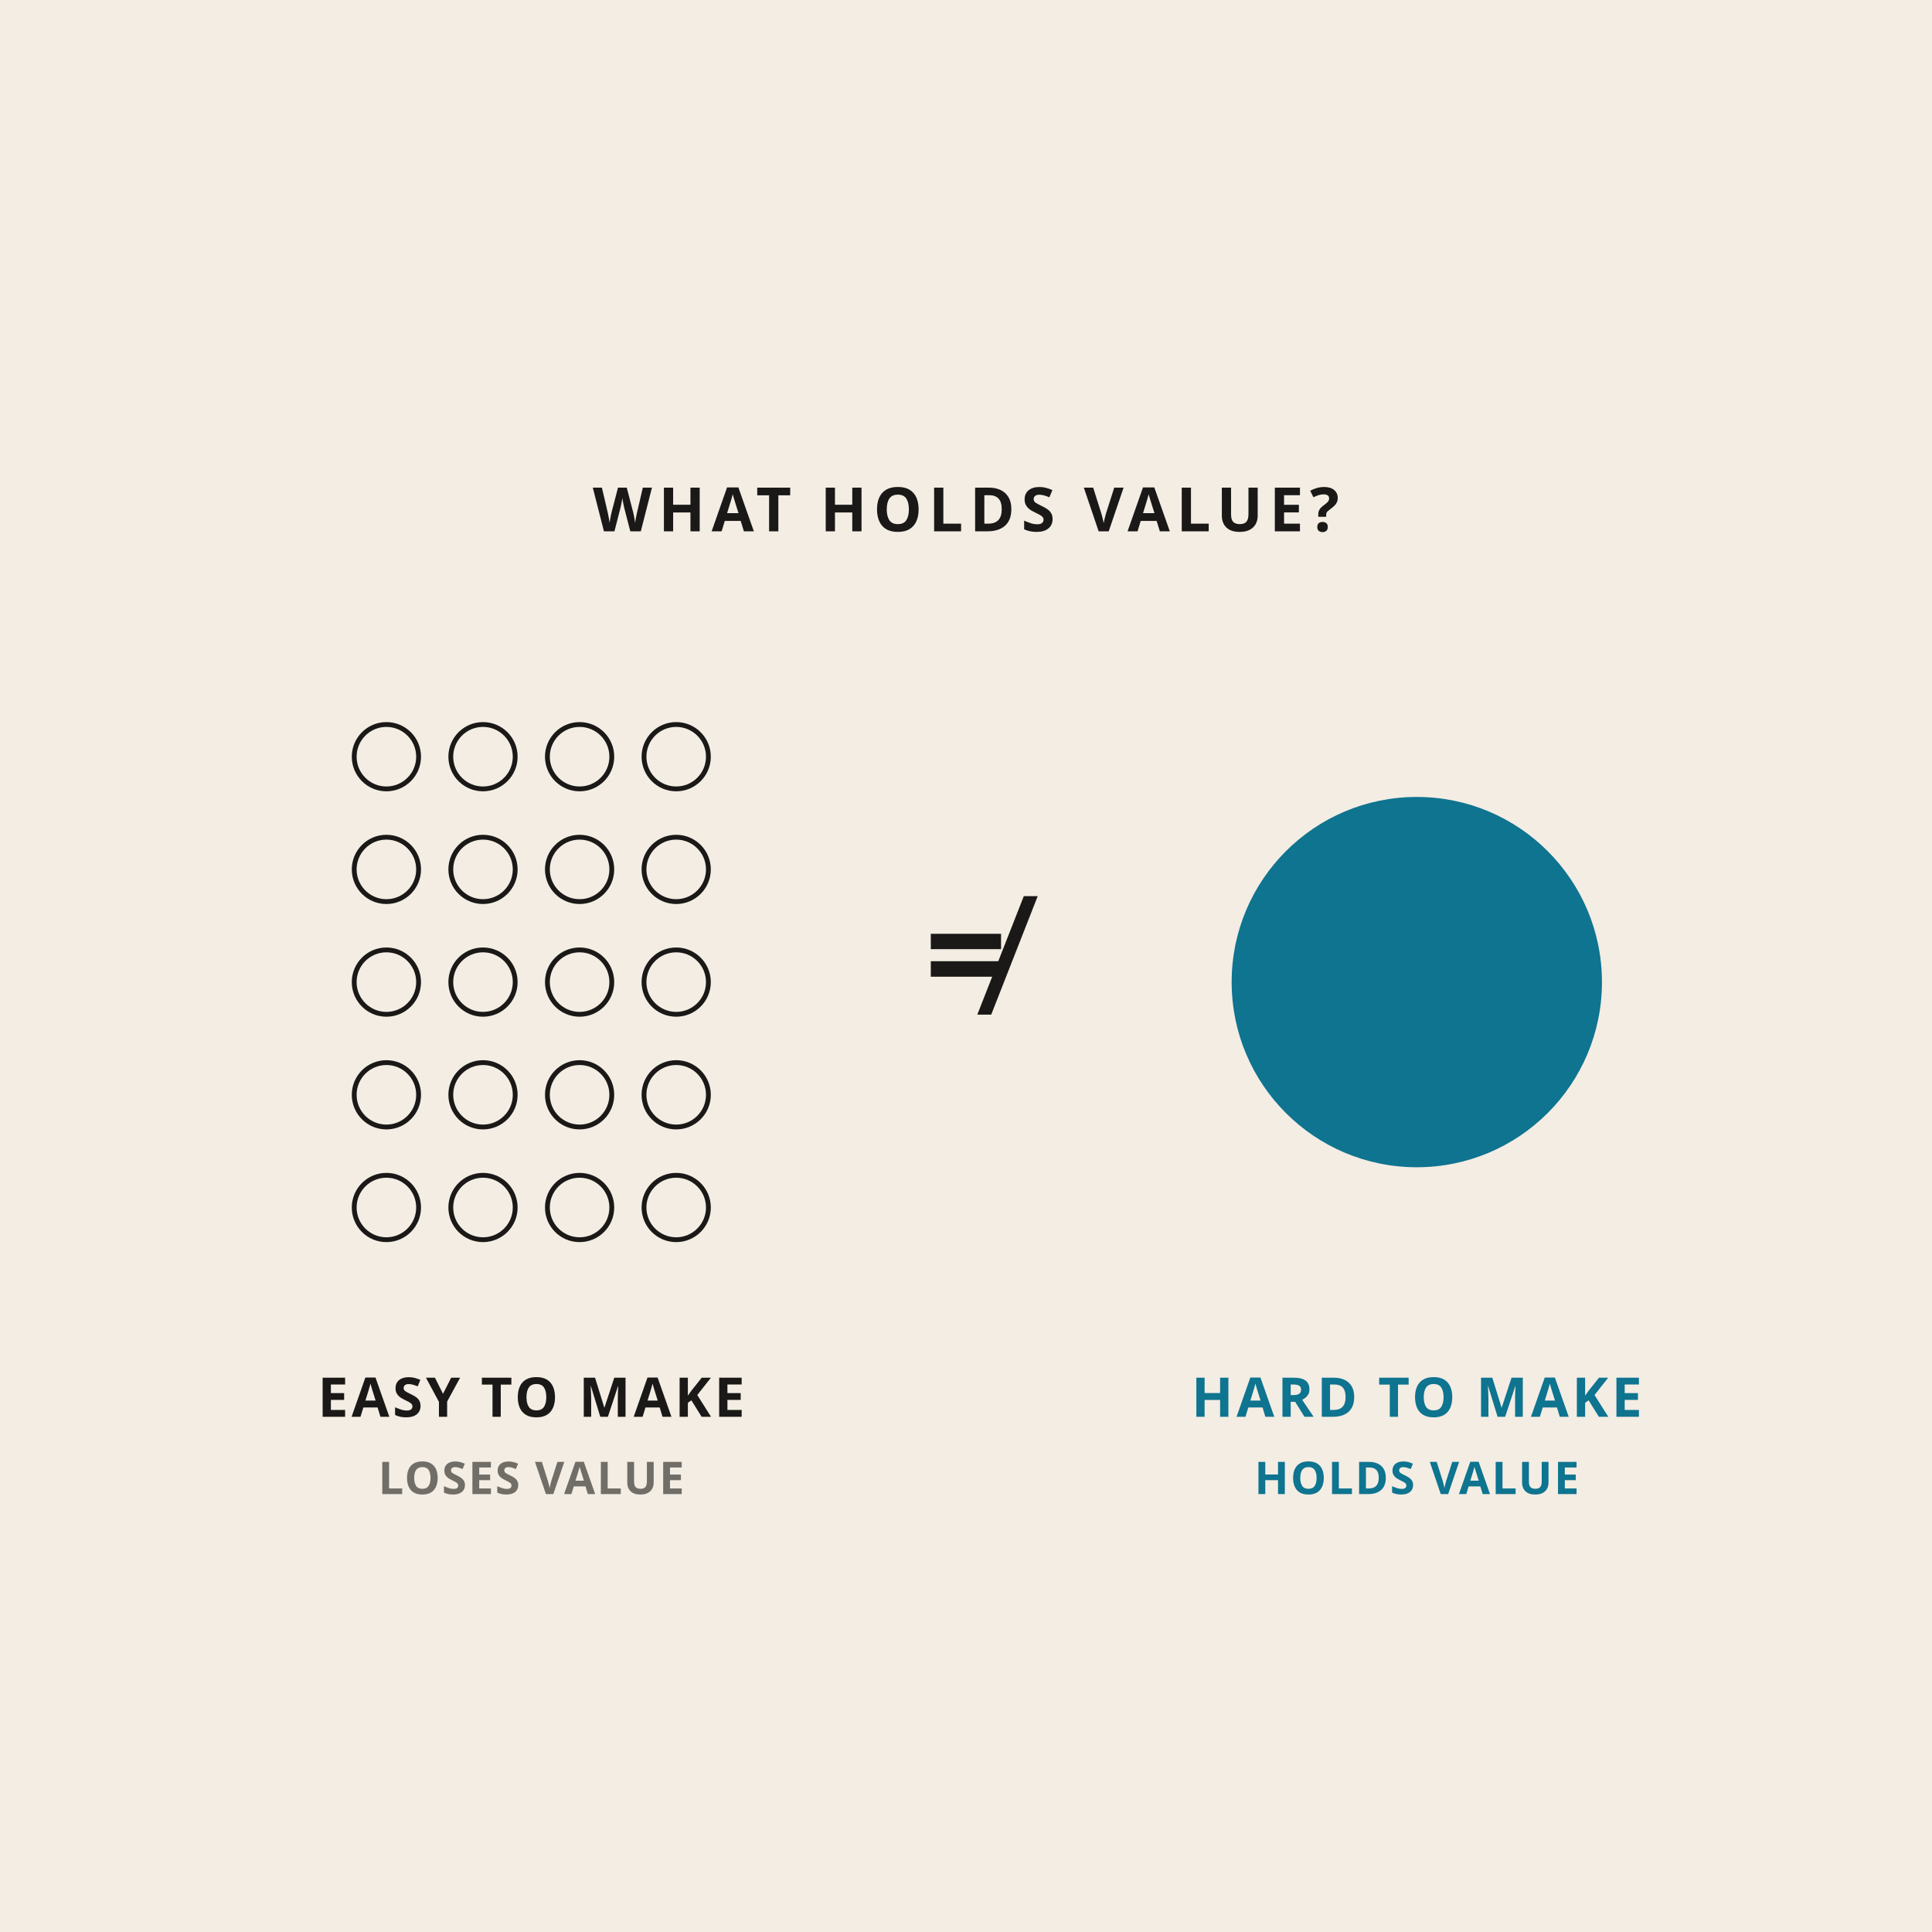
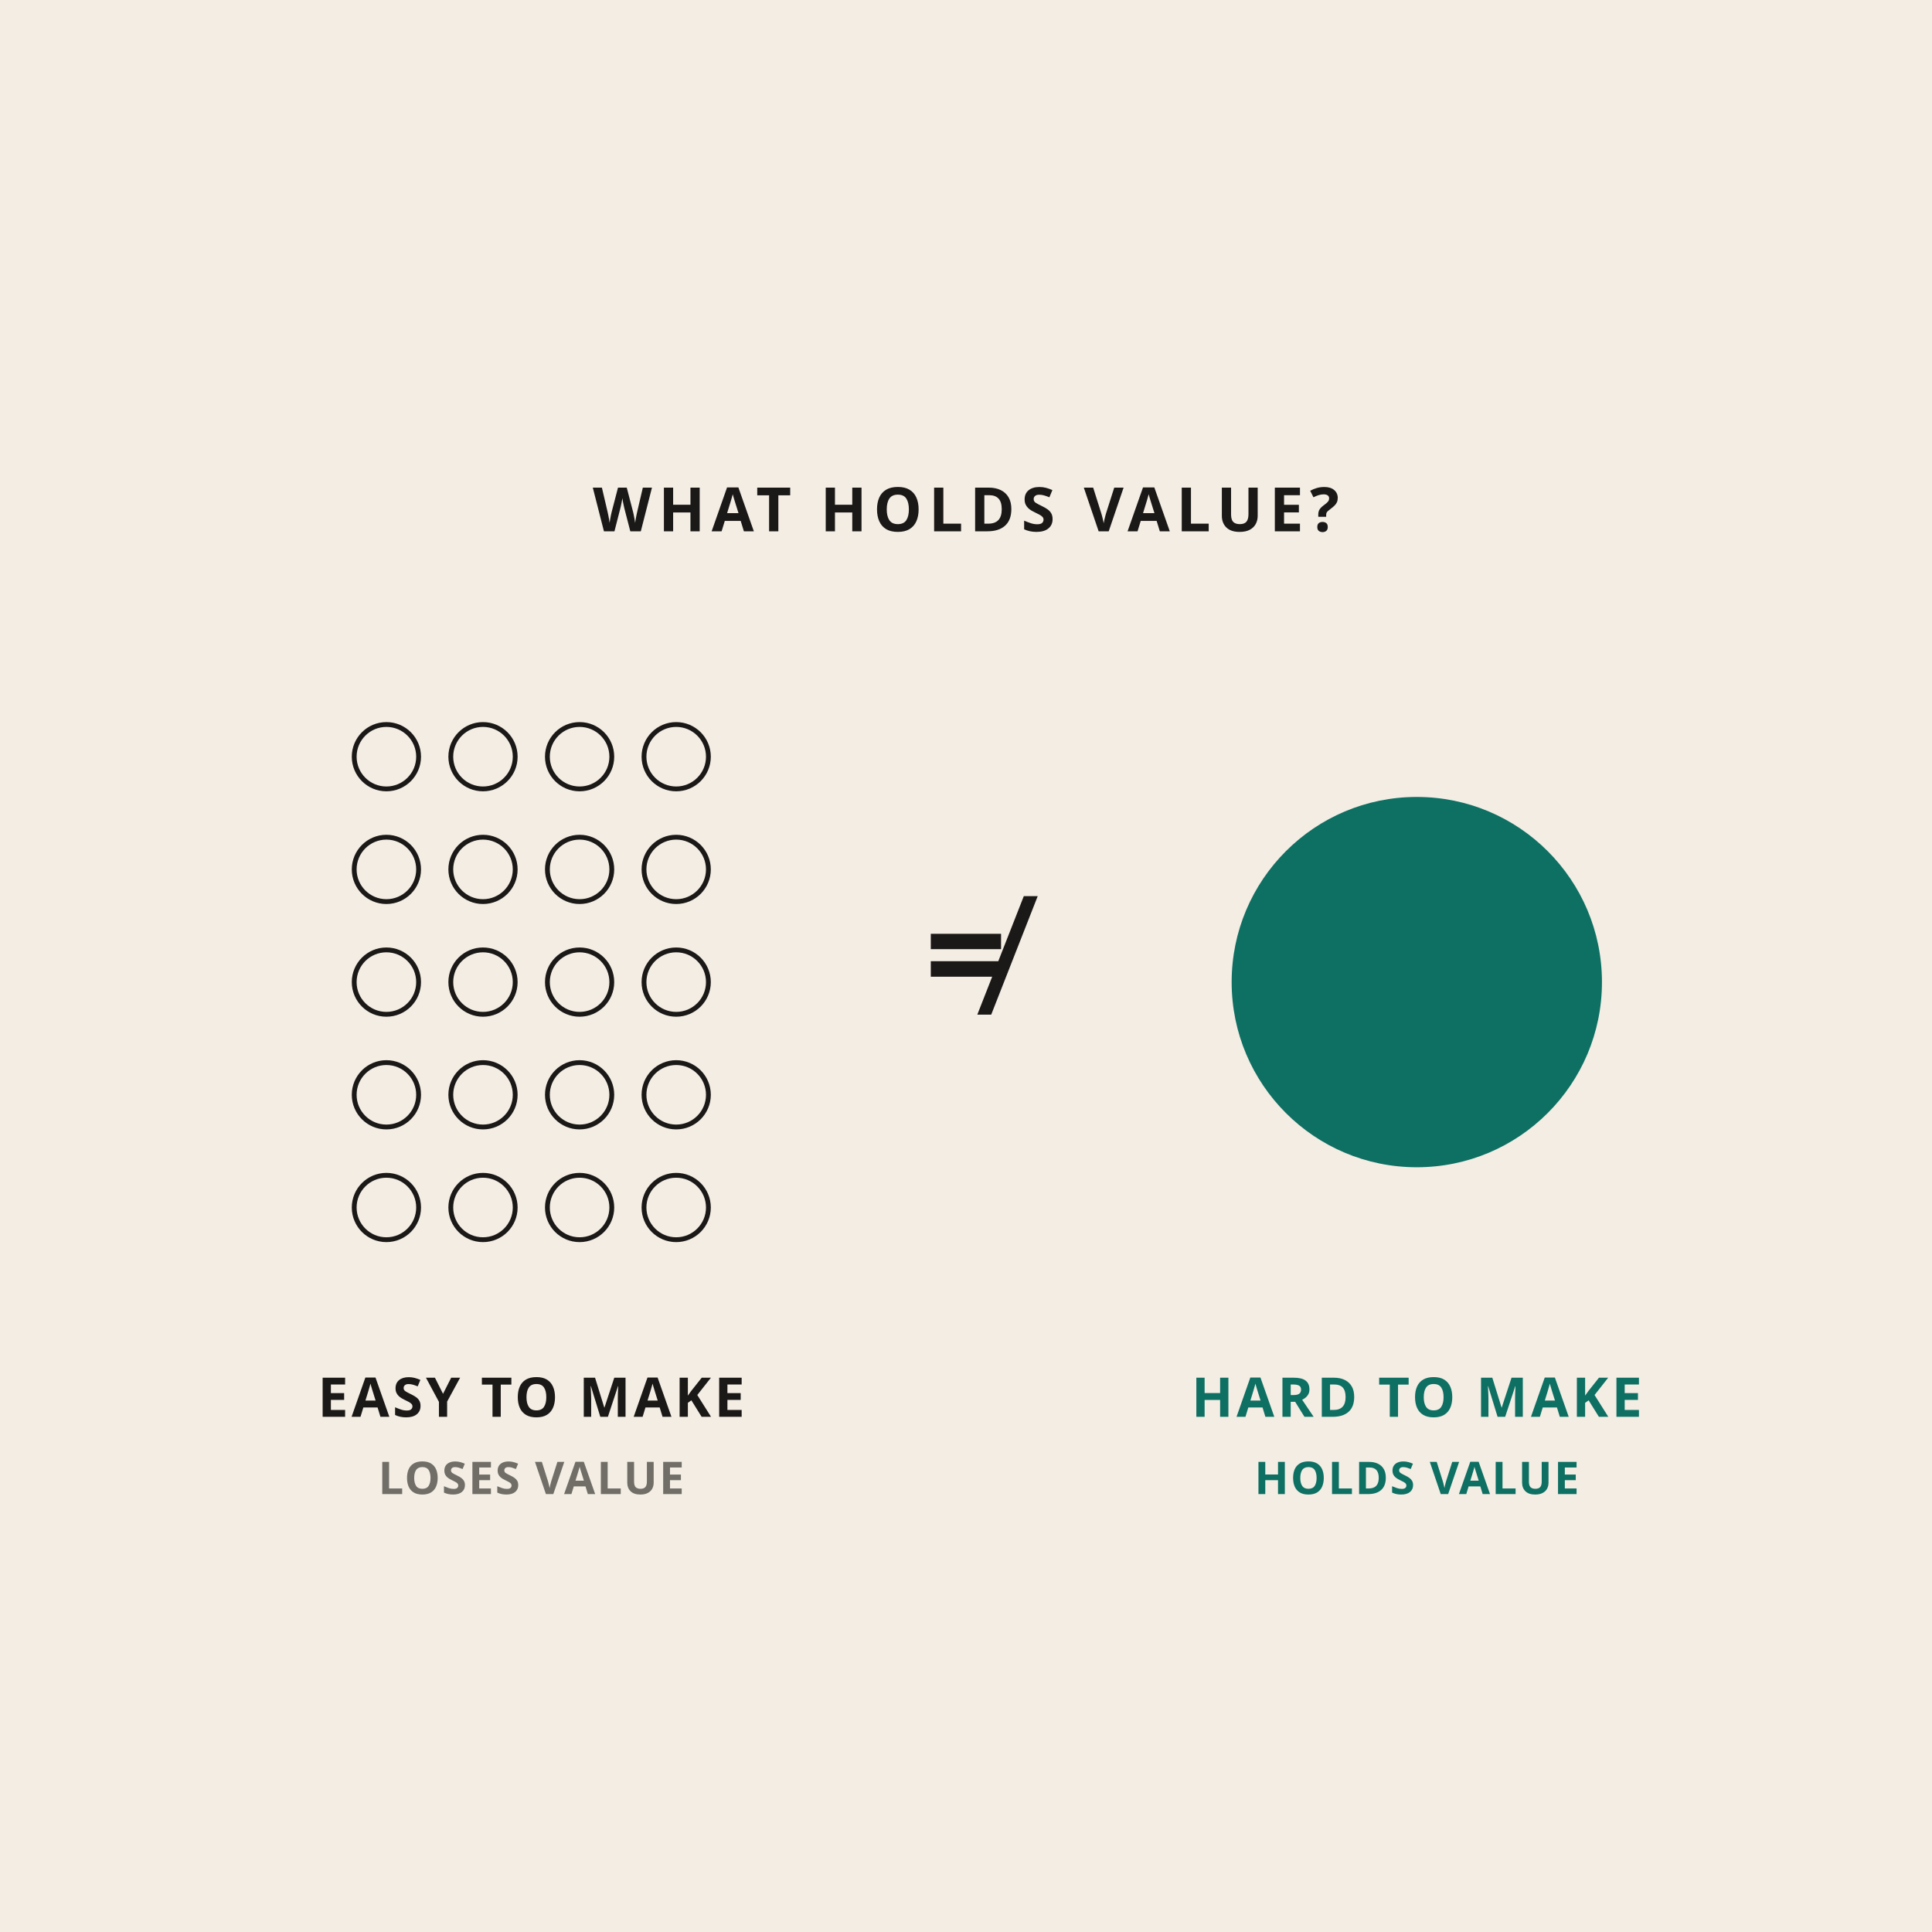
<svg xmlns="http://www.w3.org/2000/svg" width="1200" height="1200" viewBox="0 0 1200 1200" fill="none">
-   <style id="normaltown-theme">.f-bg{fill:#F3EDE4}.s-bg{stroke:#F3EDE4}.f-ink{fill:#1B1917}.s-ink{stroke:#1B1917}.f-ac{fill:#0E7490}.s-ac{stroke:#0E7490}@media (prefers-color-scheme:dark){.f-bg{fill:#141210}.s-bg{stroke:#141210}.f-ink{fill:#F7F3EC}.s-ink{stroke:#F7F3EC}.f-ac{fill:#2DD4FF}.s-ac{stroke:#2DD4FF}}</style>
+   <style id="normaltown-theme">.f-bg{fill:#F3EDE4}.s-bg{stroke:#F3EDE4}.f-ink{fill:#1B1917}.s-ink{stroke:#1B1917}.f-ac{fill:#0E6F63}.s-ac{stroke:#0E6F63}@media (prefers-color-scheme:dark){.f-bg{fill:#141210}.s-bg{stroke:#141210}.f-ink{fill:#F7F3EC}.s-ink{stroke:#F7F3EC}.f-ac{fill:#4FC7B4}.s-ac{stroke:#4FC7B4}}</style>
  <rect class="f-bg" width="1200" height="1200" />
  <text class="f-ink" x="600" y="330" font-family="Manrope" font-size="38" font-weight="700" letter-spacing="4" text-anchor="middle">WHAT HOLDS VALUE?</text>
  <circle class="s-ink" cx="240" cy="470" r="20" stroke-width="3" fill="none" />
  <circle class="s-ink" cx="300" cy="470" r="20" stroke-width="3" fill="none" />
  <circle class="s-ink" cx="360" cy="470" r="20" stroke-width="3" fill="none" />
  <circle class="s-ink" cx="420" cy="470" r="20" stroke-width="3" fill="none" />
  <circle class="s-ink" cx="240" cy="540" r="20" stroke-width="3" fill="none" />
  <circle class="s-ink" cx="300" cy="540" r="20" stroke-width="3" fill="none" />
  <circle class="s-ink" cx="360" cy="540" r="20" stroke-width="3" fill="none" />
  <circle class="s-ink" cx="420" cy="540" r="20" stroke-width="3" fill="none" />
  <circle class="s-ink" cx="240" cy="610" r="20" stroke-width="3" fill="none" />
  <circle class="s-ink" cx="300" cy="610" r="20" stroke-width="3" fill="none" />
  <circle class="s-ink" cx="360" cy="610" r="20" stroke-width="3" fill="none" />
  <circle class="s-ink" cx="420" cy="610" r="20" stroke-width="3" fill="none" />
  <circle class="s-ink" cx="240" cy="680" r="20" stroke-width="3" fill="none" />
  <circle class="s-ink" cx="300" cy="680" r="20" stroke-width="3" fill="none" />
  <circle class="s-ink" cx="360" cy="680" r="20" stroke-width="3" fill="none" />
  <circle class="s-ink" cx="420" cy="680" r="20" stroke-width="3" fill="none" />
  <circle class="s-ink" cx="240" cy="750" r="20" stroke-width="3" fill="none" />
  <circle class="s-ink" cx="300" cy="750" r="20" stroke-width="3" fill="none" />
  <circle class="s-ink" cx="360" cy="750" r="20" stroke-width="3" fill="none" />
  <circle class="s-ink" cx="420" cy="750" r="20" stroke-width="3" fill="none" />
  <text class="f-ink" x="600" y="625" font-family="Manrope" font-size="90" font-weight="800" text-anchor="middle">≠</text>
  <circle class="f-ac" cx="880" cy="610" r="115" />
  <text class="f-ink" x="330" y="880" font-family="Manrope" font-size="34" font-weight="700" letter-spacing="2" text-anchor="middle">EASY TO MAKE</text>
  <text class="f-ac" x="880" y="880" font-family="Manrope" font-size="34" font-weight="700" letter-spacing="2" text-anchor="middle">HARD TO MAKE</text>
  <text class="f-ink" x="330" y="928" fill-opacity="0.6" font-family="Manrope" font-size="28" font-weight="600" letter-spacing="1" text-anchor="middle">LOSES VALUE</text>
  <text class="f-ac" x="880" y="928" font-family="Manrope" font-size="28" font-weight="600" letter-spacing="1" text-anchor="middle">HOLDS VALUE</text>
</svg>
